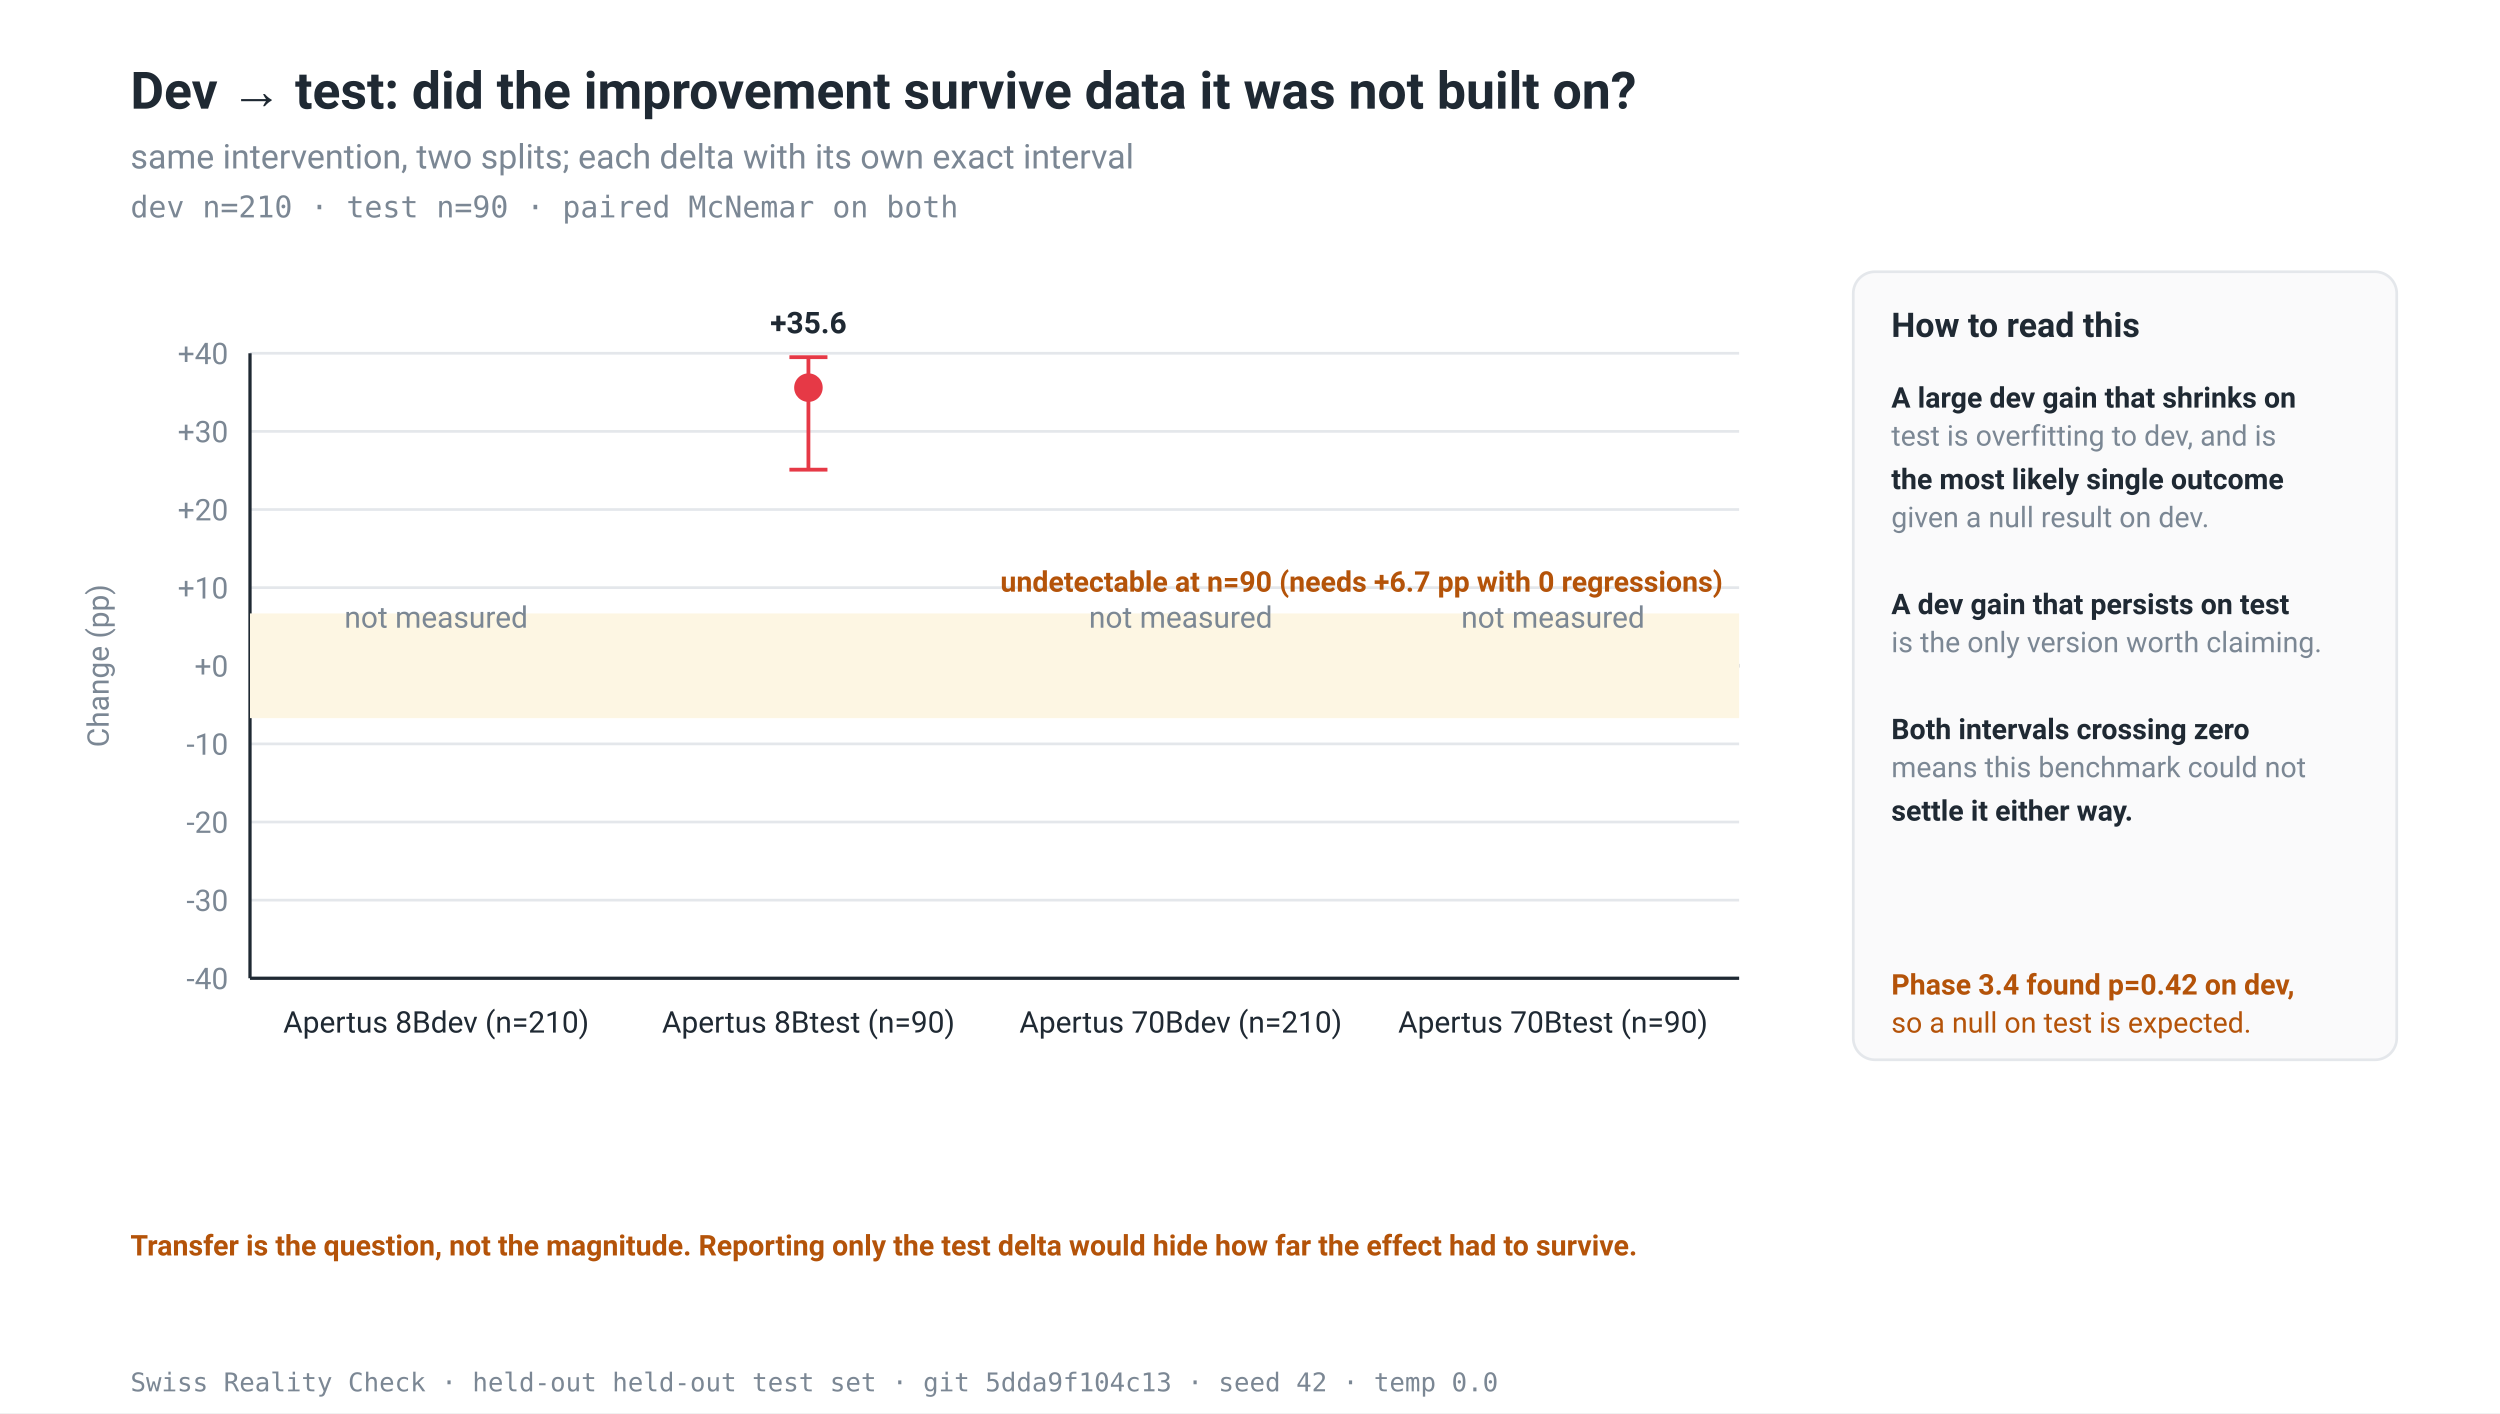
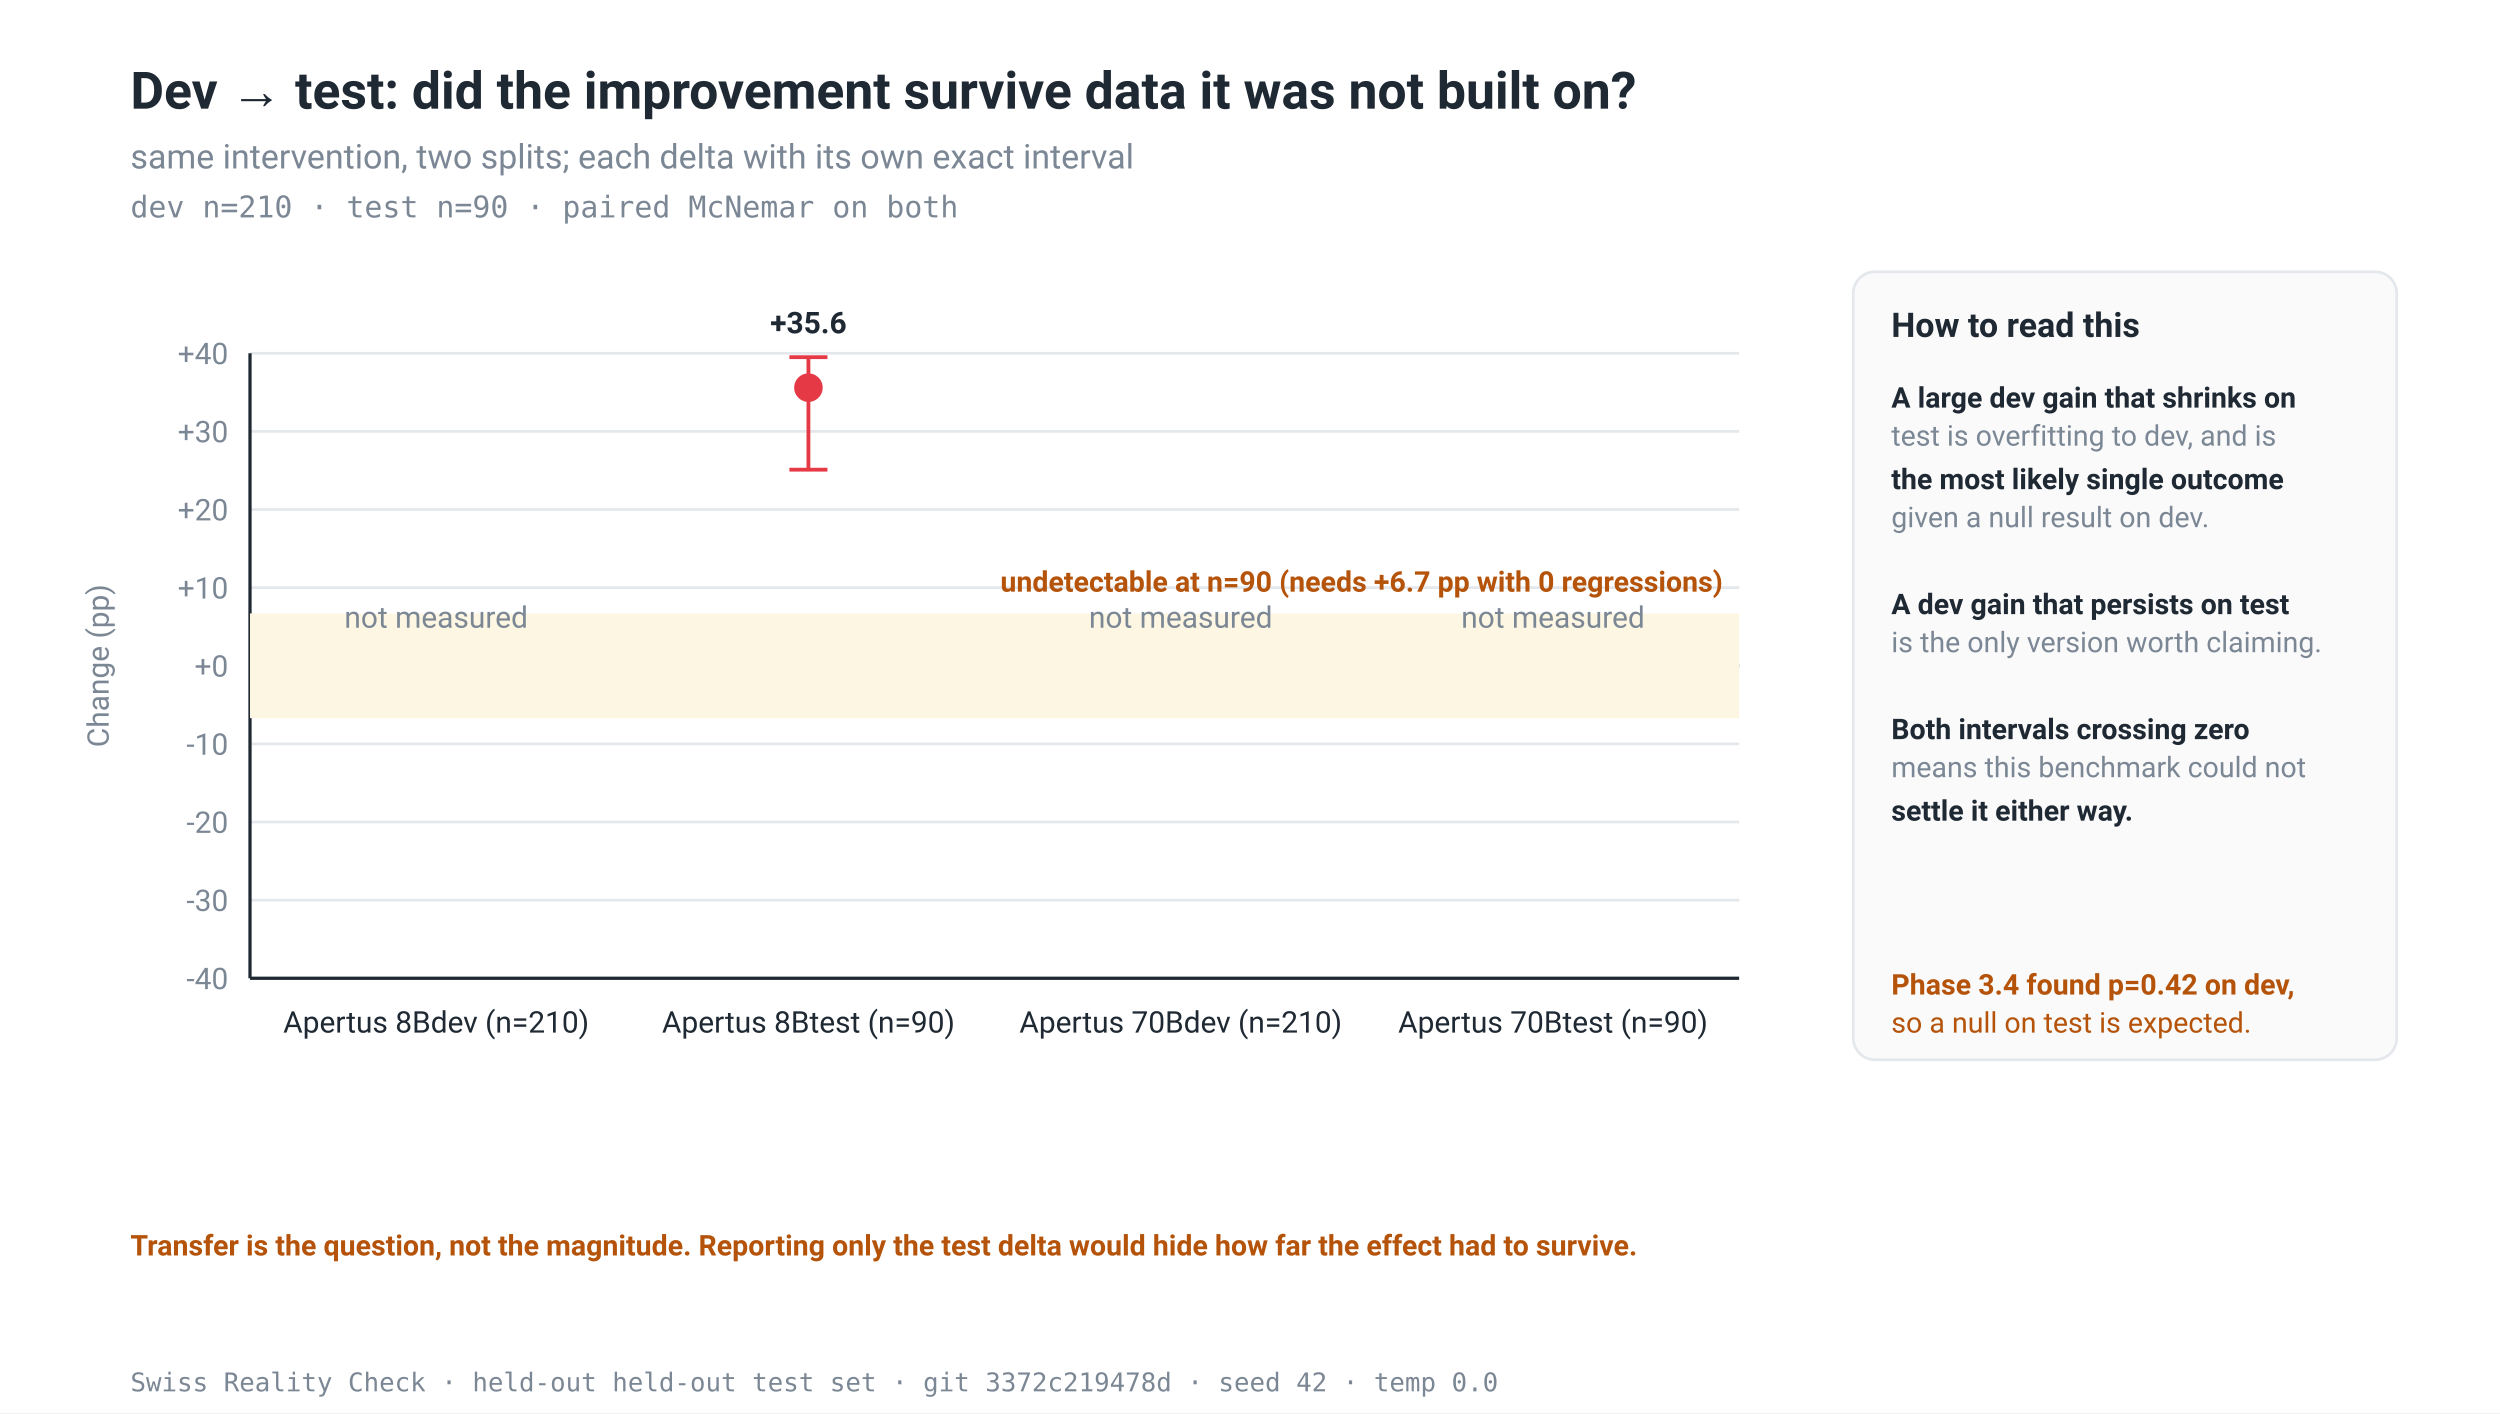
<svg xmlns="http://www.w3.org/2000/svg" width="920" height="520" viewBox="0 0 920 520" role="img" aria-labelledby="t" font-family="ui-sans-serif, -apple-system, 'Segoe UI', Roboto, 'Helvetica Neue', Arial, sans-serif">
  <rect width="920" height="520" fill="#FFFFFF" />
  <text x="48.00" y="40.00" font-family="ui-sans-serif, -apple-system, 'Segoe UI', Roboto, 'Helvetica Neue', Arial, sans-serif" font-size="19" fill="#1F2933" font-weight="bold" text-anchor="start" opacity="1.0" font-style="">Dev → test: did the improvement survive data it was not built on?</text>
  <text x="48.00" y="62.00" font-family="ui-sans-serif, -apple-system, 'Segoe UI', Roboto, 'Helvetica Neue', Arial, sans-serif" font-size="12.5" fill="#7B8794" font-weight="normal" text-anchor="start" opacity="1.0" font-style="">same intervention, two splits; each delta with its own exact interval</text>
  <text x="48.00" y="80.00" font-family="ui-monospace, SFMono-Regular, Menlo, Consolas, monospace" font-size="11" fill="#7B8794" font-weight="normal" text-anchor="start" opacity="1.0" font-style="">dev n=210 · test n=90 · paired McNemar on both</text>
  <line x1="92.00" y1="360.00" x2="640.00" y2="360.00" stroke="#E4E7EB" stroke-width="1" stroke-linecap="butt" />
  <text x="84.00" y="364.00" font-family="ui-sans-serif, -apple-system, 'Segoe UI', Roboto, 'Helvetica Neue', Arial, sans-serif" font-size="11" fill="#7B8794" font-weight="normal" text-anchor="end" opacity="1.0" font-style="">-40</text>
  <line x1="92.00" y1="331.25" x2="640.00" y2="331.25" stroke="#E4E7EB" stroke-width="1" stroke-linecap="butt" />
  <text x="84.00" y="335.25" font-family="ui-sans-serif, -apple-system, 'Segoe UI', Roboto, 'Helvetica Neue', Arial, sans-serif" font-size="11" fill="#7B8794" font-weight="normal" text-anchor="end" opacity="1.0" font-style="">-30</text>
  <line x1="92.00" y1="302.50" x2="640.00" y2="302.50" stroke="#E4E7EB" stroke-width="1" stroke-linecap="butt" />
  <text x="84.00" y="306.50" font-family="ui-sans-serif, -apple-system, 'Segoe UI', Roboto, 'Helvetica Neue', Arial, sans-serif" font-size="11" fill="#7B8794" font-weight="normal" text-anchor="end" opacity="1.0" font-style="">-20</text>
  <line x1="92.00" y1="273.75" x2="640.00" y2="273.75" stroke="#E4E7EB" stroke-width="1" stroke-linecap="butt" />
  <text x="84.00" y="277.75" font-family="ui-sans-serif, -apple-system, 'Segoe UI', Roboto, 'Helvetica Neue', Arial, sans-serif" font-size="11" fill="#7B8794" font-weight="normal" text-anchor="end" opacity="1.0" font-style="">-10</text>
  <line x1="92.00" y1="245.00" x2="640.00" y2="245.00" stroke="#E4E7EB" stroke-width="1" stroke-linecap="butt" />
  <text x="84.00" y="249.00" font-family="ui-sans-serif, -apple-system, 'Segoe UI', Roboto, 'Helvetica Neue', Arial, sans-serif" font-size="11" fill="#7B8794" font-weight="normal" text-anchor="end" opacity="1.0" font-style="">+0</text>
  <line x1="92.00" y1="216.25" x2="640.00" y2="216.25" stroke="#E4E7EB" stroke-width="1" stroke-linecap="butt" />
  <text x="84.00" y="220.25" font-family="ui-sans-serif, -apple-system, 'Segoe UI', Roboto, 'Helvetica Neue', Arial, sans-serif" font-size="11" fill="#7B8794" font-weight="normal" text-anchor="end" opacity="1.0" font-style="">+10</text>
  <line x1="92.00" y1="187.50" x2="640.00" y2="187.50" stroke="#E4E7EB" stroke-width="1" stroke-linecap="butt" />
  <text x="84.00" y="191.50" font-family="ui-sans-serif, -apple-system, 'Segoe UI', Roboto, 'Helvetica Neue', Arial, sans-serif" font-size="11" fill="#7B8794" font-weight="normal" text-anchor="end" opacity="1.0" font-style="">+20</text>
  <line x1="92.00" y1="158.75" x2="640.00" y2="158.75" stroke="#E4E7EB" stroke-width="1" stroke-linecap="butt" />
  <text x="84.00" y="162.75" font-family="ui-sans-serif, -apple-system, 'Segoe UI', Roboto, 'Helvetica Neue', Arial, sans-serif" font-size="11" fill="#7B8794" font-weight="normal" text-anchor="end" opacity="1.0" font-style="">+30</text>
  <line x1="92.00" y1="130.00" x2="640.00" y2="130.00" stroke="#E4E7EB" stroke-width="1" stroke-linecap="butt" />
  <text x="84.00" y="134.00" font-family="ui-sans-serif, -apple-system, 'Segoe UI', Roboto, 'Helvetica Neue', Arial, sans-serif" font-size="11" fill="#7B8794" font-weight="normal" text-anchor="end" opacity="1.0" font-style="">+40</text>
  <line x1="92.00" y1="130.00" x2="92.00" y2="360.00" stroke="#1F2933" stroke-width="1.2" stroke-linecap="butt" />
  <line x1="92.00" y1="360.00" x2="640.00" y2="360.00" stroke="#1F2933" stroke-width="1.2" stroke-linecap="butt" />
  <text x="40.00" y="245.00" font-family="ui-sans-serif, -apple-system, 'Segoe UI', Roboto, 'Helvetica Neue', Arial, sans-serif" font-size="11" fill="#7B8794" font-weight="normal" text-anchor="middle" transform="rotate(-90 40.00 245.00)">Change (pp)</text>
  <line x1="92.00" y1="245.00" x2="640.00" y2="245.00" stroke="#1F2933" stroke-width="1.4" stroke-linecap="butt" />
  <text x="636.00" y="239.00" font-family="ui-sans-serif, -apple-system, 'Segoe UI', Roboto, 'Helvetica Neue', Arial, sans-serif" font-size="11" fill="#1F2933" font-weight="bold" text-anchor="end" opacity="1.0" font-style="">no change</text>
  <rect x="92.00" y="225.74" width="548.00" height="38.53" rx="0" fill="#FDF6E3" stroke="none" stroke-width="1" opacity="1.0" />
  <text x="634.00" y="217.74" font-family="ui-sans-serif, -apple-system, 'Segoe UI', Roboto, 'Helvetica Neue', Arial, sans-serif" font-size="10.5" fill="#B45309" font-weight="bold" text-anchor="end" opacity="1.0" font-style="">undetectable at n=90 (needs +6.7 pp with 0 regressions)</text>
  <text x="160.50" y="231.00" font-family="ui-sans-serif, -apple-system, 'Segoe UI', Roboto, 'Helvetica Neue', Arial, sans-serif" font-size="11" fill="#7B8794" font-weight="normal" text-anchor="middle" opacity="1.0" font-style="">not measured</text>
  <circle cx="297.50" cy="142.65" r="6" fill="#E63946" stroke="#FFFFFF" stroke-width="1.5" opacity="1.0" />
  <line x1="297.50" y1="172.84" x2="297.50" y2="131.44" stroke="#E63946" stroke-width="1.4" stroke-linecap="butt" />
  <line x1="290.50" y1="172.84" x2="304.50" y2="172.84" stroke="#E63946" stroke-width="1.4" stroke-linecap="butt" />
  <line x1="290.50" y1="131.44" x2="304.50" y2="131.44" stroke="#E63946" stroke-width="1.4" stroke-linecap="butt" />
  <text x="297.50" y="122.65" font-family="ui-sans-serif, -apple-system, 'Segoe UI', Roboto, 'Helvetica Neue', Arial, sans-serif" font-size="11" fill="#1F2933" font-weight="bold" text-anchor="middle" opacity="1.0" font-style="">+35.6</text>
  <text x="434.50" y="231.00" font-family="ui-sans-serif, -apple-system, 'Segoe UI', Roboto, 'Helvetica Neue', Arial, sans-serif" font-size="11" fill="#7B8794" font-weight="normal" text-anchor="middle" opacity="1.0" font-style="">not measured</text>
  <text x="571.50" y="231.00" font-family="ui-sans-serif, -apple-system, 'Segoe UI', Roboto, 'Helvetica Neue', Arial, sans-serif" font-size="11" fill="#7B8794" font-weight="normal" text-anchor="middle" opacity="1.0" font-style="">not measured</text>
  <text x="160.50" y="380.00" font-family="ui-sans-serif, -apple-system, 'Segoe UI', Roboto, 'Helvetica Neue', Arial, sans-serif" font-size="11" fill="#1F2933" font-weight="normal" text-anchor="middle" opacity="1.0" font-style="">Apertus 8B
dev (n=210)</text>
  <text x="297.50" y="380.00" font-family="ui-sans-serif, -apple-system, 'Segoe UI', Roboto, 'Helvetica Neue', Arial, sans-serif" font-size="11" fill="#1F2933" font-weight="normal" text-anchor="middle" opacity="1.0" font-style="">Apertus 8B
test (n=90)</text>
  <text x="434.50" y="380.00" font-family="ui-sans-serif, -apple-system, 'Segoe UI', Roboto, 'Helvetica Neue', Arial, sans-serif" font-size="11" fill="#1F2933" font-weight="normal" text-anchor="middle" opacity="1.0" font-style="">Apertus 70B
dev (n=210)</text>
  <text x="571.50" y="380.00" font-family="ui-sans-serif, -apple-system, 'Segoe UI', Roboto, 'Helvetica Neue', Arial, sans-serif" font-size="11" fill="#1F2933" font-weight="normal" text-anchor="middle" opacity="1.0" font-style="">Apertus 70B
test (n=90)</text>
  <rect x="682.00" y="100.00" width="200.00" height="290.00" rx="8" fill="#FAFAFB" stroke="#E4E7EB" stroke-width="1" opacity="1.0" />
  <text x="696.00" y="124.00" font-family="ui-sans-serif, -apple-system, 'Segoe UI', Roboto, 'Helvetica Neue', Arial, sans-serif" font-size="12.5" fill="#1F2933" font-weight="bold" text-anchor="start" opacity="1.0" font-style="">How to read this</text>
  <text x="696.00" y="150.00" font-family="ui-sans-serif, -apple-system, 'Segoe UI', Roboto, 'Helvetica Neue', Arial, sans-serif" font-size="10.5" fill="#1F2933" font-weight="bold" text-anchor="start" opacity="1.0" font-style="">A large dev gain that shrinks on</text>
  <text x="696.00" y="164.00" font-family="ui-sans-serif, -apple-system, 'Segoe UI', Roboto, 'Helvetica Neue', Arial, sans-serif" font-size="10.5" fill="#7B8794" font-weight="normal" text-anchor="start" opacity="1.0" font-style="">test is overfitting to dev, and is</text>
  <text x="696.00" y="180.00" font-family="ui-sans-serif, -apple-system, 'Segoe UI', Roboto, 'Helvetica Neue', Arial, sans-serif" font-size="10.5" fill="#1F2933" font-weight="bold" text-anchor="start" opacity="1.0" font-style="">the most likely single outcome</text>
  <text x="696.00" y="194.00" font-family="ui-sans-serif, -apple-system, 'Segoe UI', Roboto, 'Helvetica Neue', Arial, sans-serif" font-size="10.5" fill="#7B8794" font-weight="normal" text-anchor="start" opacity="1.0" font-style="">given a null result on dev.</text>
  <text x="696.00" y="226.00" font-family="ui-sans-serif, -apple-system, 'Segoe UI', Roboto, 'Helvetica Neue', Arial, sans-serif" font-size="10.5" fill="#1F2933" font-weight="bold" text-anchor="start" opacity="1.0" font-style="">A dev gain that persists on test</text>
  <text x="696.00" y="240.00" font-family="ui-sans-serif, -apple-system, 'Segoe UI', Roboto, 'Helvetica Neue', Arial, sans-serif" font-size="10.5" fill="#7B8794" font-weight="normal" text-anchor="start" opacity="1.0" font-style="">is the only version worth claiming.</text>
  <text x="696.00" y="272.00" font-family="ui-sans-serif, -apple-system, 'Segoe UI', Roboto, 'Helvetica Neue', Arial, sans-serif" font-size="10.5" fill="#1F2933" font-weight="bold" text-anchor="start" opacity="1.0" font-style="">Both intervals crossing zero</text>
  <text x="696.00" y="286.00" font-family="ui-sans-serif, -apple-system, 'Segoe UI', Roboto, 'Helvetica Neue', Arial, sans-serif" font-size="10.5" fill="#7B8794" font-weight="normal" text-anchor="start" opacity="1.0" font-style="">means this benchmark could not</text>
  <text x="696.00" y="302.00" font-family="ui-sans-serif, -apple-system, 'Segoe UI', Roboto, 'Helvetica Neue', Arial, sans-serif" font-size="10.5" fill="#1F2933" font-weight="bold" text-anchor="start" opacity="1.0" font-style="">settle it either way.</text>
  <text x="696.00" y="366.00" font-family="ui-sans-serif, -apple-system, 'Segoe UI', Roboto, 'Helvetica Neue', Arial, sans-serif" font-size="10.5" fill="#B45309" font-weight="bold" text-anchor="start" opacity="1.0" font-style="">Phase 3.4 found p=0.42 on dev,</text>
  <text x="696.00" y="380.00" font-family="ui-sans-serif, -apple-system, 'Segoe UI', Roboto, 'Helvetica Neue', Arial, sans-serif" font-size="10.5" fill="#B45309" font-weight="normal" text-anchor="start" opacity="1.0" font-style="">so a null on test is expected.</text>
  <text x="48.00" y="462.00" font-family="ui-sans-serif, -apple-system, 'Segoe UI', Roboto, 'Helvetica Neue', Arial, sans-serif" font-size="10.5" fill="#B45309" font-weight="bold" text-anchor="start" opacity="1.0" font-style="">Transfer is the question, not the magnitude. Reporting only the test delta would hide how far the effect had to survive.</text>
-   <text x="48.00" y="512.00" font-family="ui-monospace, SFMono-Regular, Menlo, Consolas, monospace" font-size="9.5" fill="#7B8794" font-weight="normal" text-anchor="start" opacity="1.0" font-style="">Swiss Reality Check · held-out held-out test set · git 5dda9f104c13 · seed 42 · temp 0.0</text>
+   <text x="48.00" y="512.00" font-family="ui-monospace, SFMono-Regular, Menlo, Consolas, monospace" font-size="9.5" fill="#7B8794" font-weight="normal" text-anchor="start" opacity="1.0" font-style="">Swiss Reality Check · held-out held-out test set · git 3372c219478d · seed 42 · temp 0.0</text>
</svg>
